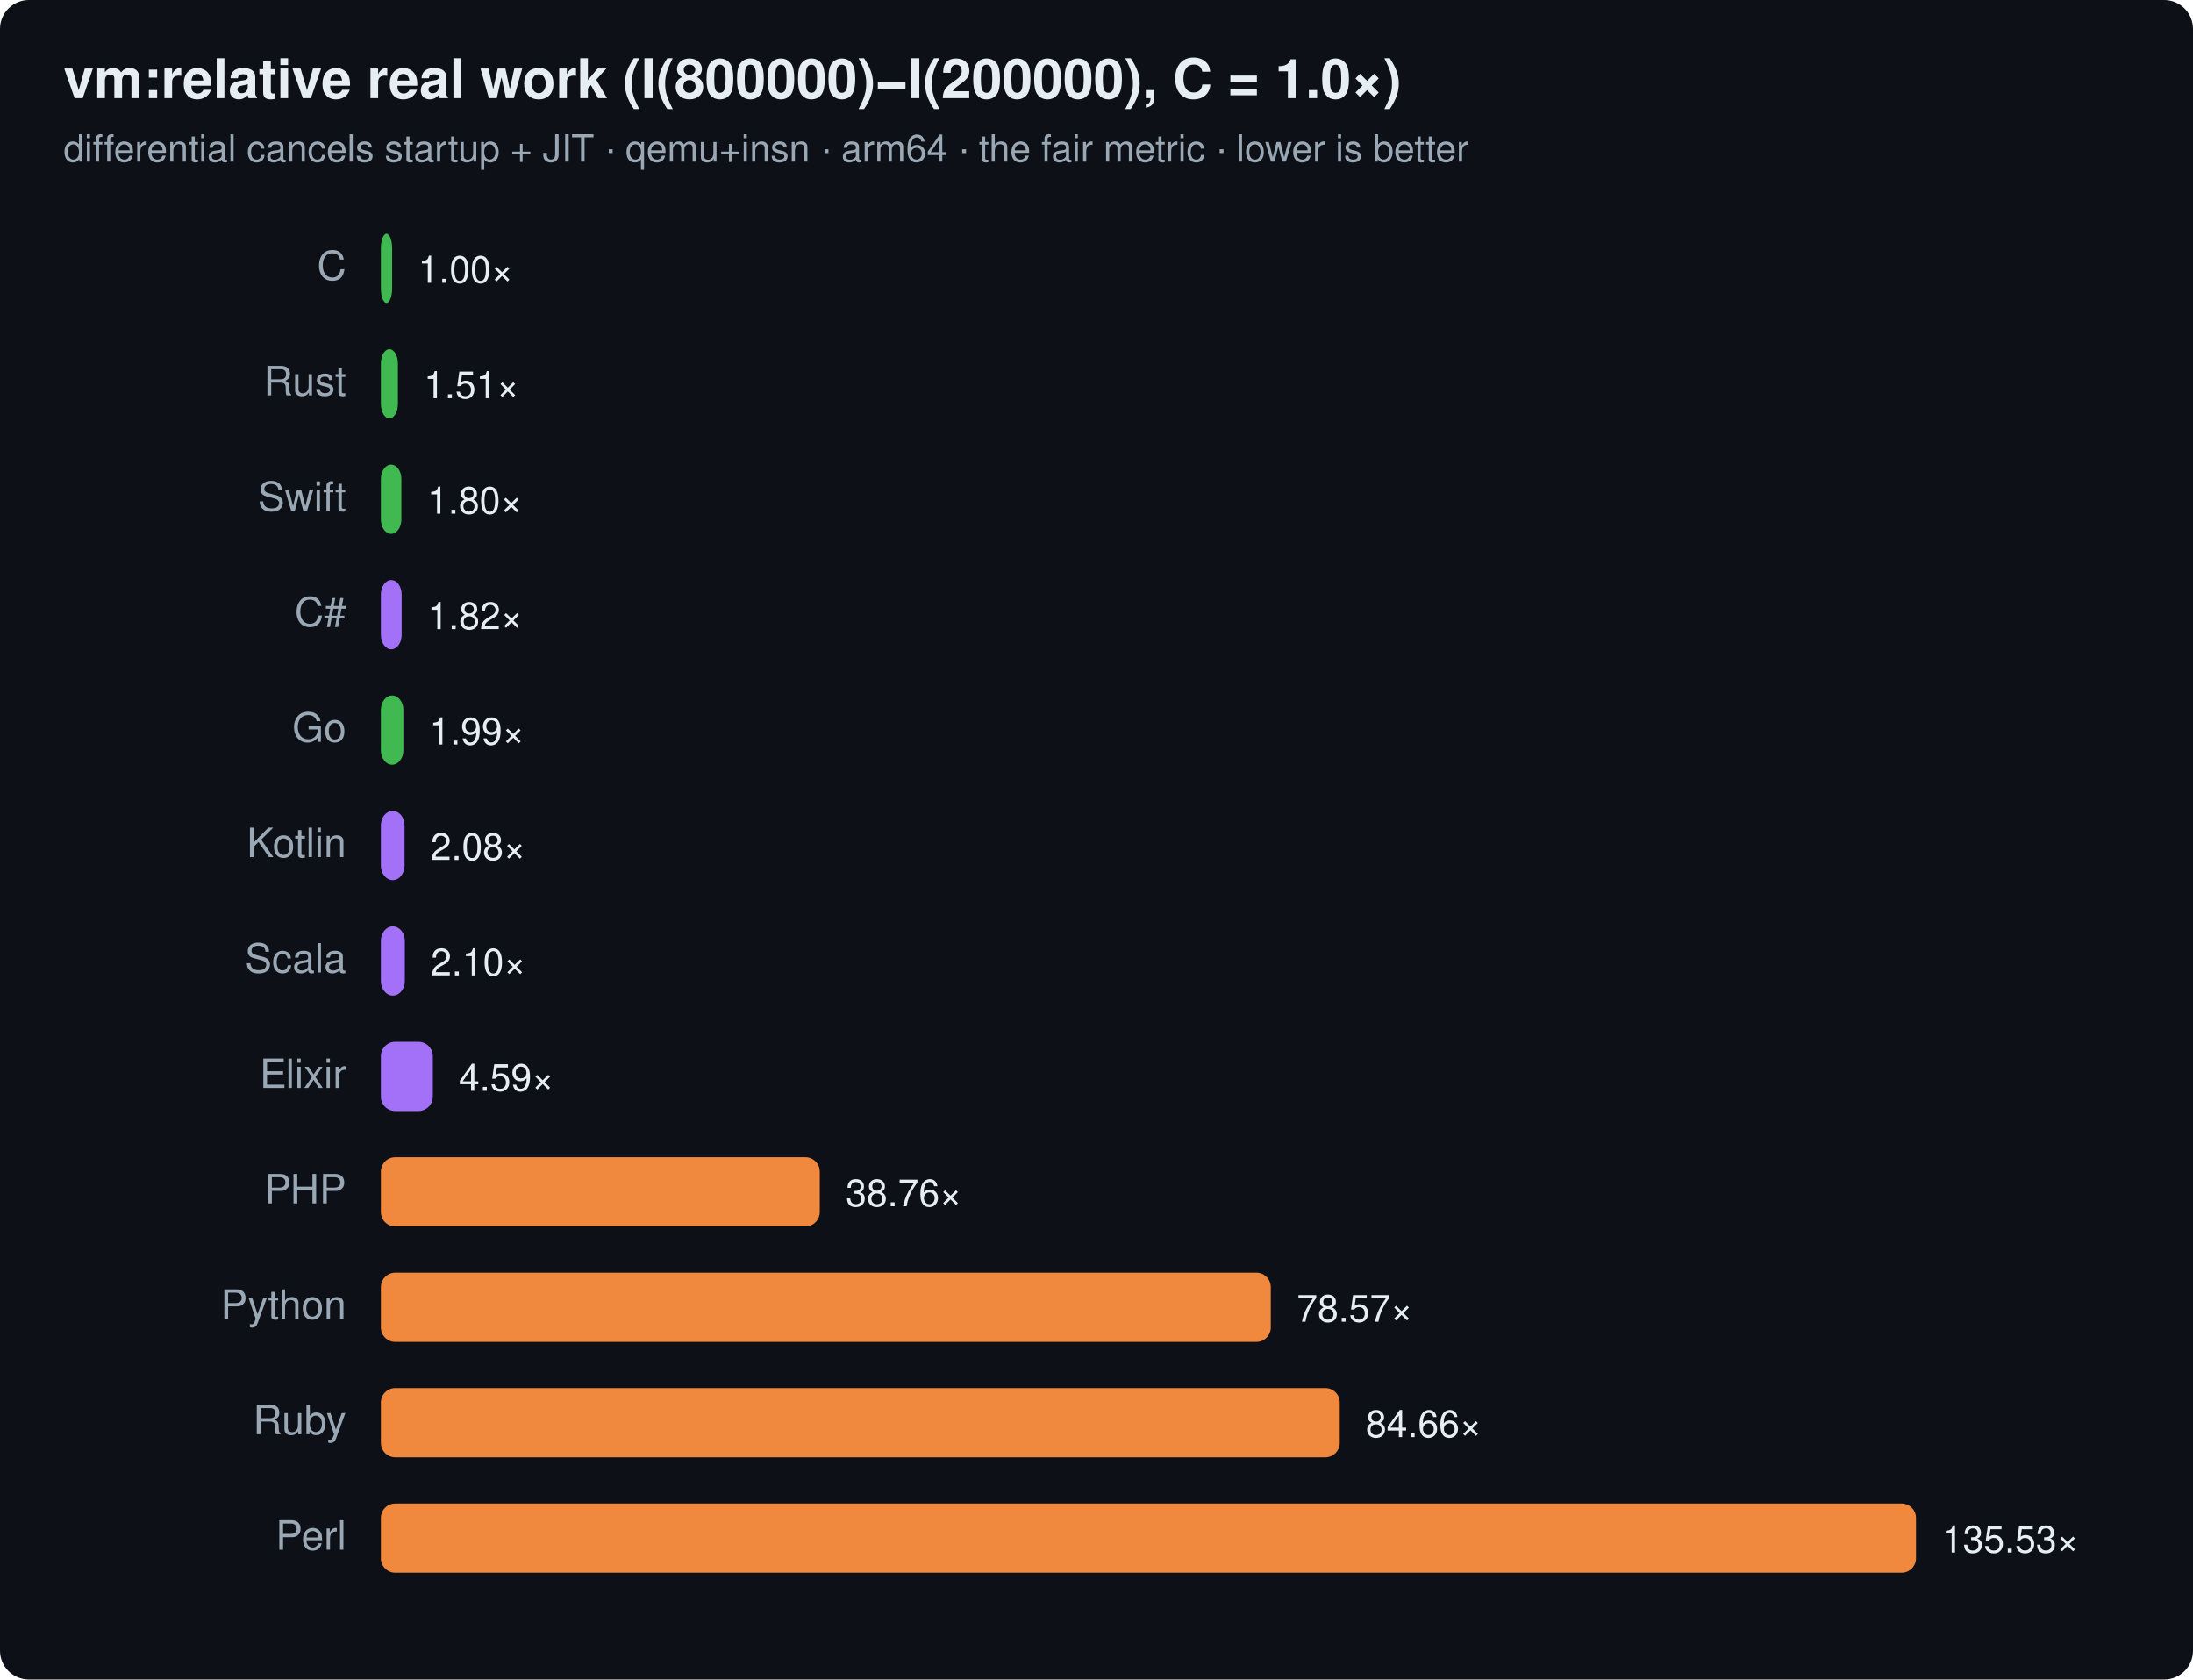
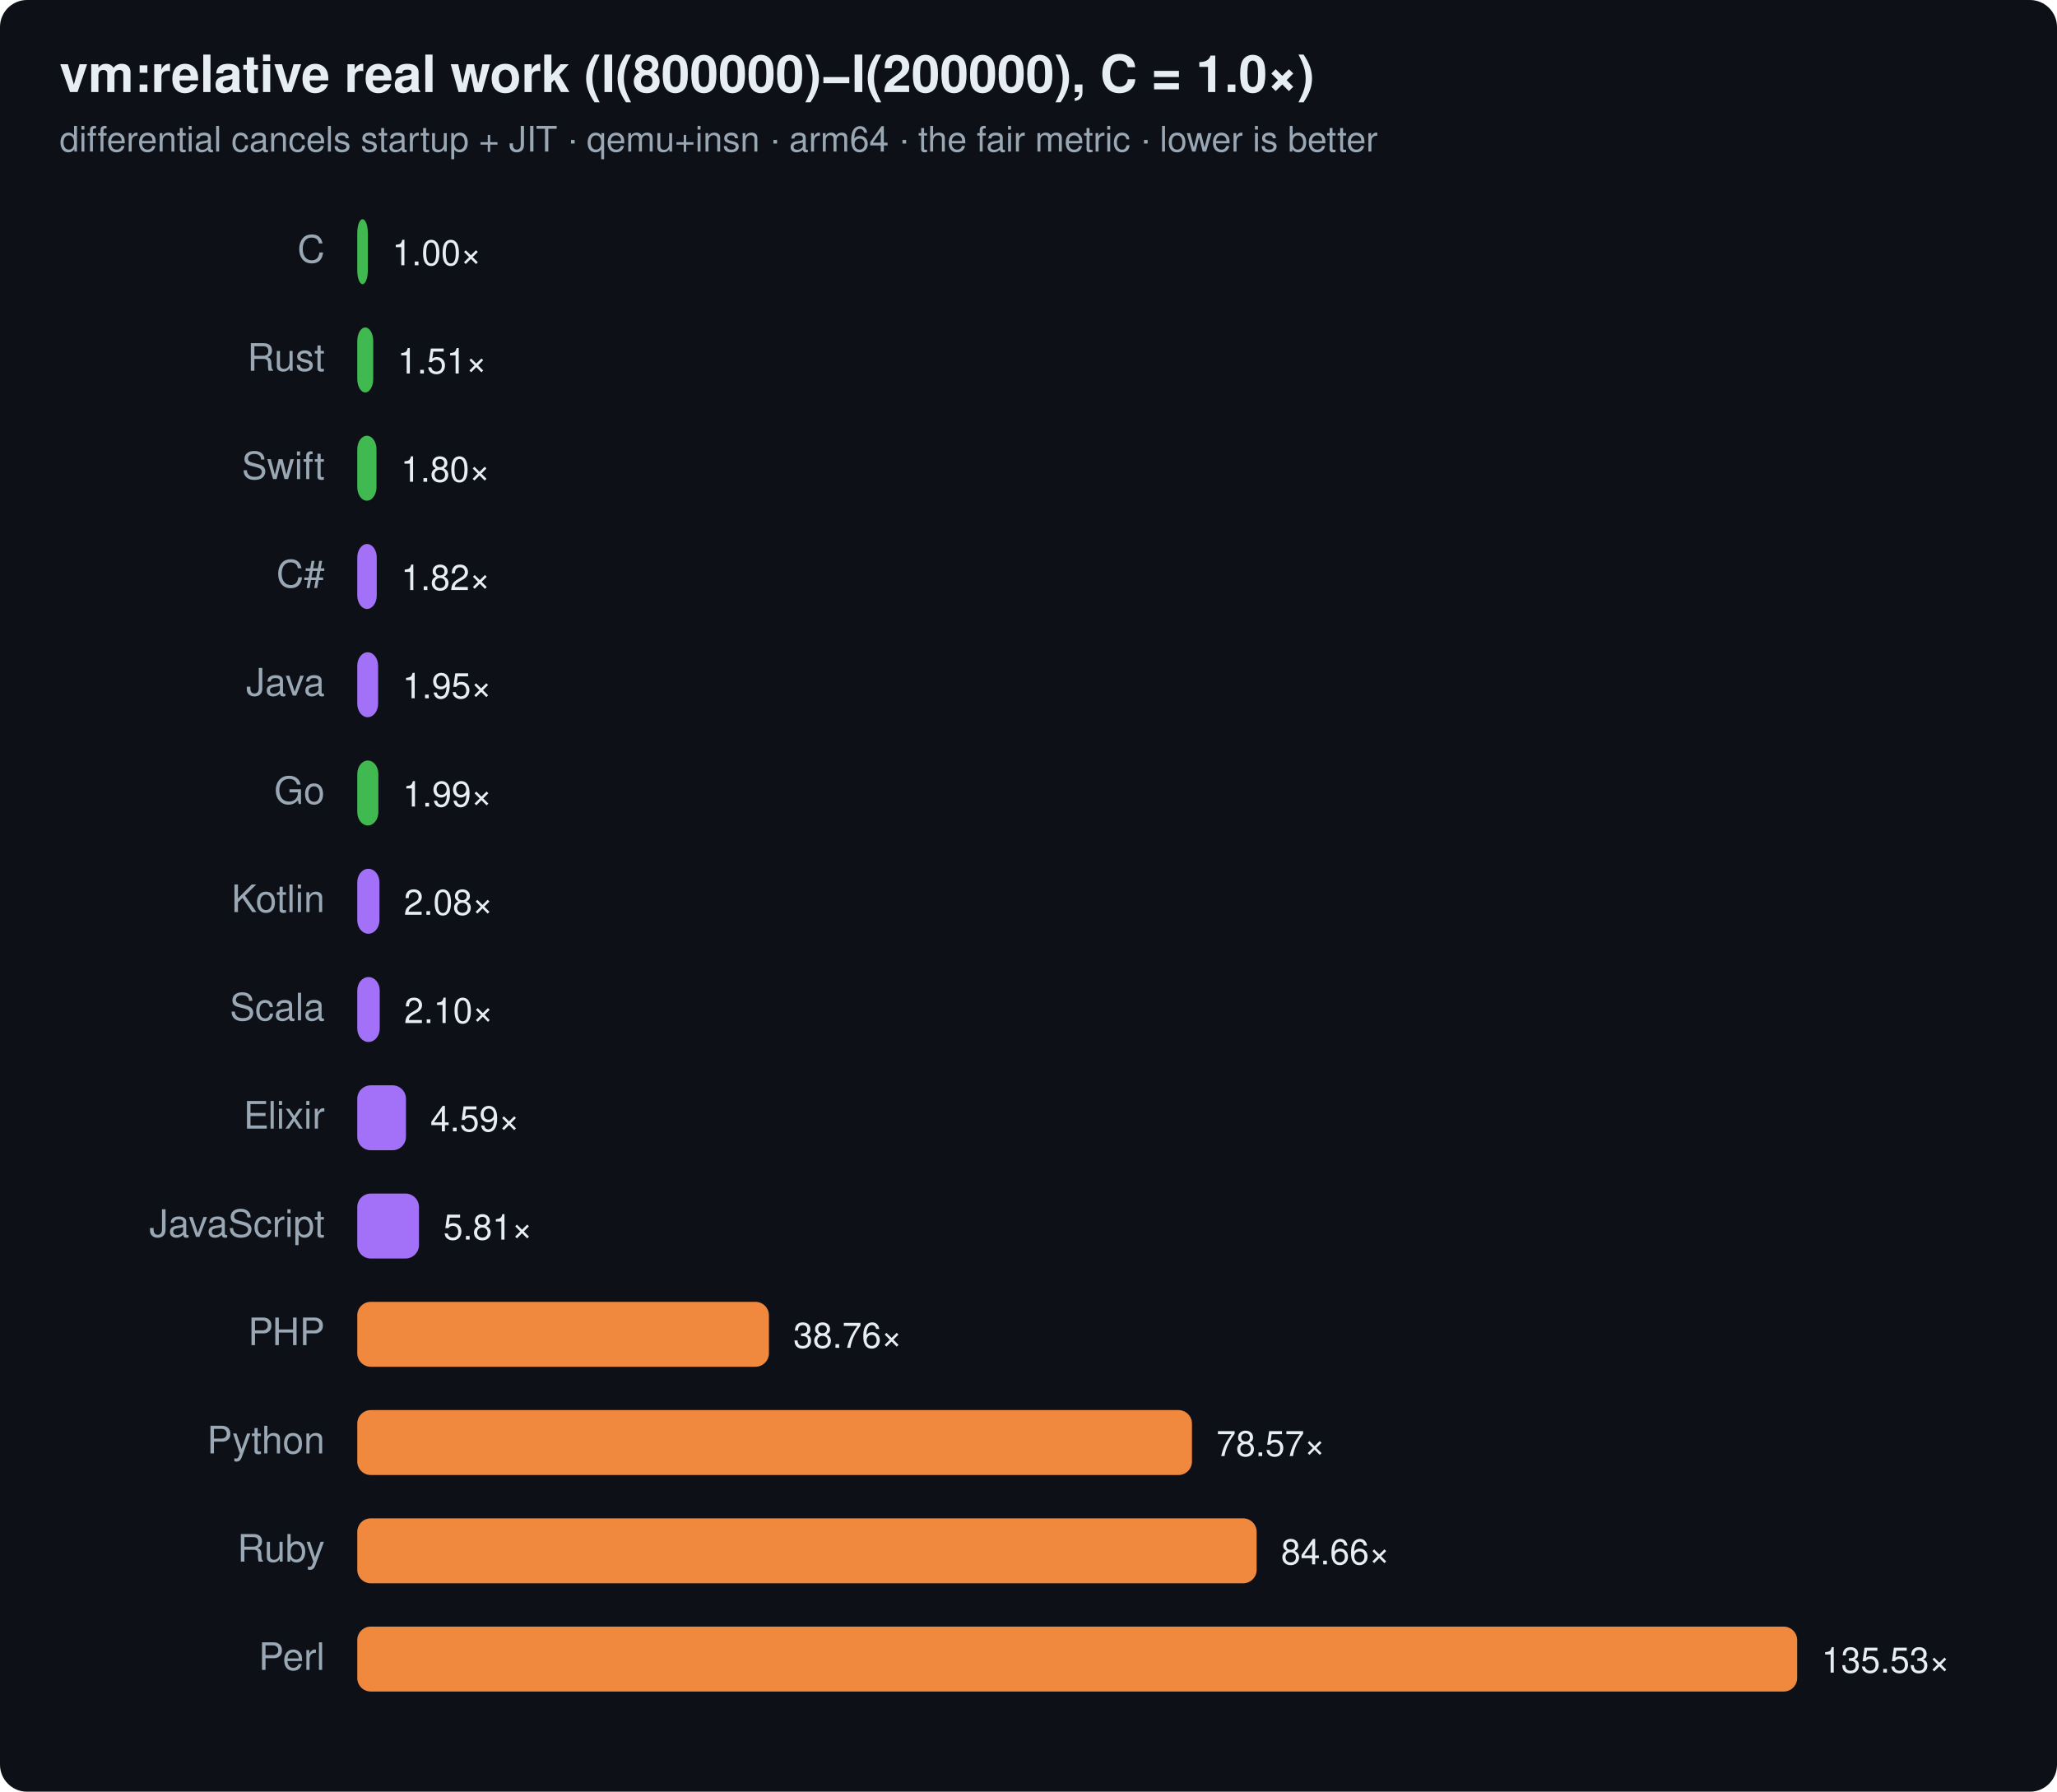
- <svg xmlns="http://www.w3.org/2000/svg" width="760" height="582" viewBox="0 0 760 582" font-family="ui-sans-serif,system-ui,Segoe UI,Helvetica,Arial">
-   <rect width="760" height="582" rx="10" fill="#0d1117" />
+ <svg xmlns="http://www.w3.org/2000/svg" width="760" height="662" viewBox="0 0 760 662" font-family="ui-sans-serif,system-ui,Segoe UI,Helvetica,Arial">
+   <rect width="760" height="662" rx="10" fill="#0d1117" />
  <text x="22" y="34" font-size="19" font-weight="700" fill="#e6edf3">vm:relative real work (I(800000)−I(200000), C = 1.0×)</text>
  <text x="22" y="56" font-size="13" fill="#9aa7b4">differential cancels startup + JIT · qemu+insn · arm64 · the fair metric · lower is better</text>
  <text x="120" y="97" text-anchor="end" font-size="14" fill="#9aa7b4">C</text>
  <rect x="132" y="81" width="3.9" height="24" rx="5" fill="#3fb950" />
  <text x="144.9" y="98" font-size="13" fill="#e6edf3">1.00×</text>
  <text x="120" y="137" text-anchor="end" font-size="14" fill="#9aa7b4">Rust</text>
  <rect x="132" y="121" width="5.9" height="24" rx="5" fill="#3fb950" />
  <text x="146.9" y="138" font-size="13" fill="#e6edf3">1.51×</text>
  <text x="120" y="177" text-anchor="end" font-size="14" fill="#9aa7b4">Swift</text>
  <rect x="132" y="161" width="7.1" height="24" rx="5" fill="#3fb950" />
  <text x="148.1" y="178" font-size="13" fill="#e6edf3">1.80×</text>
  <text x="120" y="217" text-anchor="end" font-size="14" fill="#9aa7b4">C#</text>
  <rect x="132" y="201" width="7.2" height="24" rx="5" fill="#a371f7" />
  <text x="148.2" y="218" font-size="13" fill="#e6edf3">1.82×</text>
-   <text x="120" y="257" text-anchor="end" font-size="14" fill="#9aa7b4">Go</text>
-   <rect x="132" y="241" width="7.8" height="24" rx="5" fill="#3fb950" />
-   <text x="148.8" y="258" font-size="13" fill="#e6edf3">1.99×</text>
-   <text x="120" y="297" text-anchor="end" font-size="14" fill="#9aa7b4">Kotlin</text>
-   <rect x="132" y="281" width="8.2" height="24" rx="5" fill="#a371f7" />
-   <text x="149.2" y="298" font-size="13" fill="#e6edf3">2.08×</text>
-   <text x="120" y="337" text-anchor="end" font-size="14" fill="#9aa7b4">Scala</text>
-   <rect x="132" y="321" width="8.3" height="24" rx="5" fill="#a371f7" />
-   <text x="149.3" y="338" font-size="13" fill="#e6edf3">2.10×</text>
-   <text x="120" y="377" text-anchor="end" font-size="14" fill="#9aa7b4">Elixir</text>
-   <rect x="132" y="361" width="18.0" height="24" rx="5" fill="#a371f7" />
-   <text x="159.0" y="378" font-size="13" fill="#e6edf3">4.59×</text>
-   <text x="120" y="417" text-anchor="end" font-size="14" fill="#9aa7b4">PHP</text>
-   <rect x="132" y="401" width="152.1" height="24" rx="5" fill="#f0883e" />
-   <text x="293.1" y="418" font-size="13" fill="#e6edf3">38.76×</text>
-   <text x="120" y="457" text-anchor="end" font-size="14" fill="#9aa7b4">Python</text>
-   <rect x="132" y="441" width="308.4" height="24" rx="5" fill="#f0883e" />
-   <text x="449.4" y="458" font-size="13" fill="#e6edf3">78.57×</text>
-   <text x="120" y="497" text-anchor="end" font-size="14" fill="#9aa7b4">Ruby</text>
-   <rect x="132" y="481" width="332.3" height="24" rx="5" fill="#f0883e" />
-   <text x="473.3" y="498" font-size="13" fill="#e6edf3">84.66×</text>
-   <text x="120" y="537" text-anchor="end" font-size="14" fill="#9aa7b4">Perl</text>
-   <rect x="132" y="521" width="532.0" height="24" rx="5" fill="#f0883e" />
-   <text x="673.0" y="538" font-size="13" fill="#e6edf3">135.53×</text>
+   <text x="120" y="257" text-anchor="end" font-size="14" fill="#9aa7b4">Java</text>
+   <rect x="132" y="241" width="7.7" height="24" rx="5" fill="#a371f7" />
+   <text x="148.7" y="258" font-size="13" fill="#e6edf3">1.95×</text>
+   <text x="120" y="297" text-anchor="end" font-size="14" fill="#9aa7b4">Go</text>
+   <rect x="132" y="281" width="7.8" height="24" rx="5" fill="#3fb950" />
+   <text x="148.8" y="298" font-size="13" fill="#e6edf3">1.99×</text>
+   <text x="120" y="337" text-anchor="end" font-size="14" fill="#9aa7b4">Kotlin</text>
+   <rect x="132" y="321" width="8.2" height="24" rx="5" fill="#a371f7" />
+   <text x="149.2" y="338" font-size="13" fill="#e6edf3">2.08×</text>
+   <text x="120" y="377" text-anchor="end" font-size="14" fill="#9aa7b4">Scala</text>
+   <rect x="132" y="361" width="8.3" height="24" rx="5" fill="#a371f7" />
+   <text x="149.3" y="378" font-size="13" fill="#e6edf3">2.10×</text>
+   <text x="120" y="417" text-anchor="end" font-size="14" fill="#9aa7b4">Elixir</text>
+   <rect x="132" y="401" width="18.0" height="24" rx="5" fill="#a371f7" />
+   <text x="159.0" y="418" font-size="13" fill="#e6edf3">4.59×</text>
+   <text x="120" y="457" text-anchor="end" font-size="14" fill="#9aa7b4">JavaScript</text>
+   <rect x="132" y="441" width="22.8" height="24" rx="5" fill="#a371f7" />
+   <text x="163.8" y="458" font-size="13" fill="#e6edf3">5.81×</text>
+   <text x="120" y="497" text-anchor="end" font-size="14" fill="#9aa7b4">PHP</text>
+   <rect x="132" y="481" width="152.1" height="24" rx="5" fill="#f0883e" />
+   <text x="293.1" y="498" font-size="13" fill="#e6edf3">38.76×</text>
+   <text x="120" y="537" text-anchor="end" font-size="14" fill="#9aa7b4">Python</text>
+   <rect x="132" y="521" width="308.4" height="24" rx="5" fill="#f0883e" />
+   <text x="449.4" y="538" font-size="13" fill="#e6edf3">78.57×</text>
+   <text x="120" y="577" text-anchor="end" font-size="14" fill="#9aa7b4">Ruby</text>
+   <rect x="132" y="561" width="332.3" height="24" rx="5" fill="#f0883e" />
+   <text x="473.3" y="578" font-size="13" fill="#e6edf3">84.66×</text>
+   <text x="120" y="617" text-anchor="end" font-size="14" fill="#9aa7b4">Perl</text>
+   <rect x="132" y="601" width="532.0" height="24" rx="5" fill="#f0883e" />
+   <text x="673.0" y="618" font-size="13" fill="#e6edf3">135.53×</text>
</svg>
